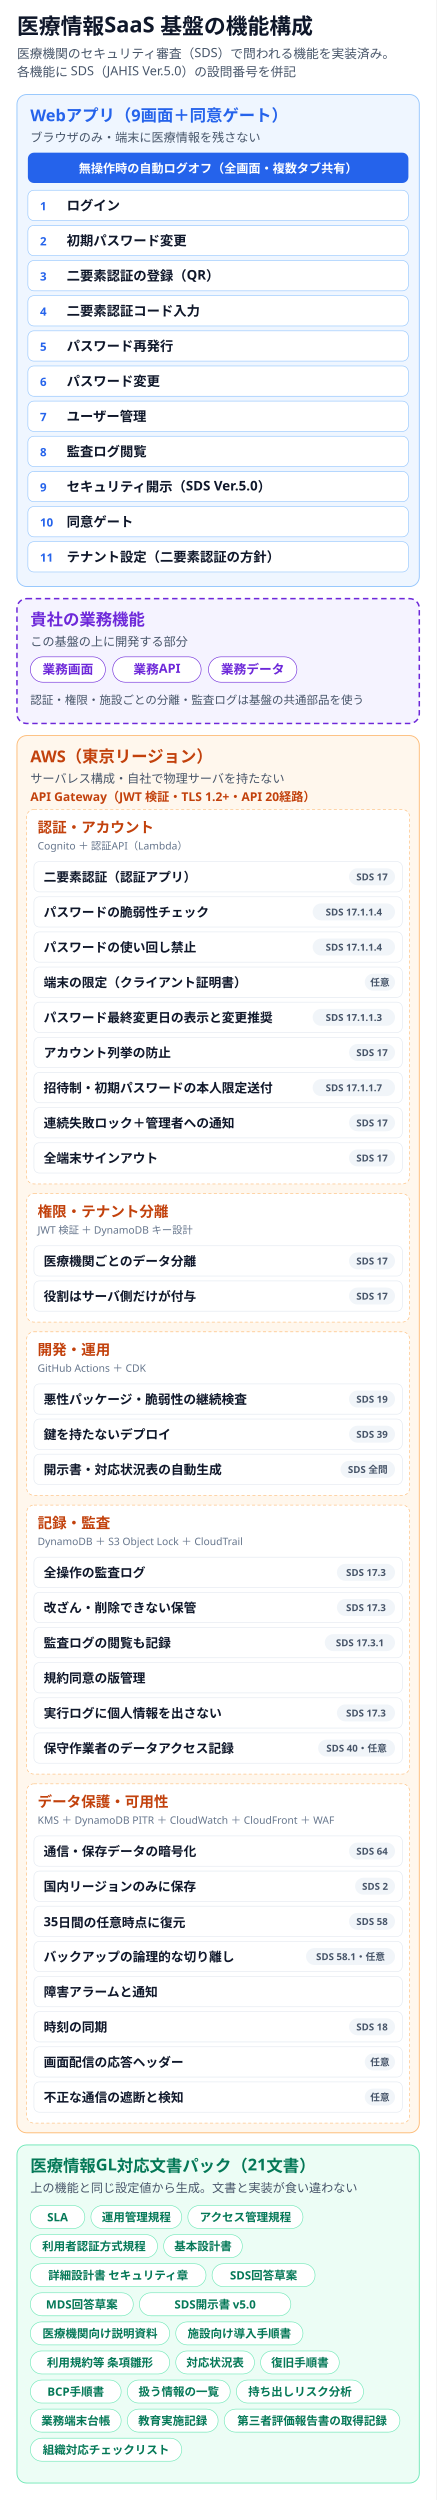
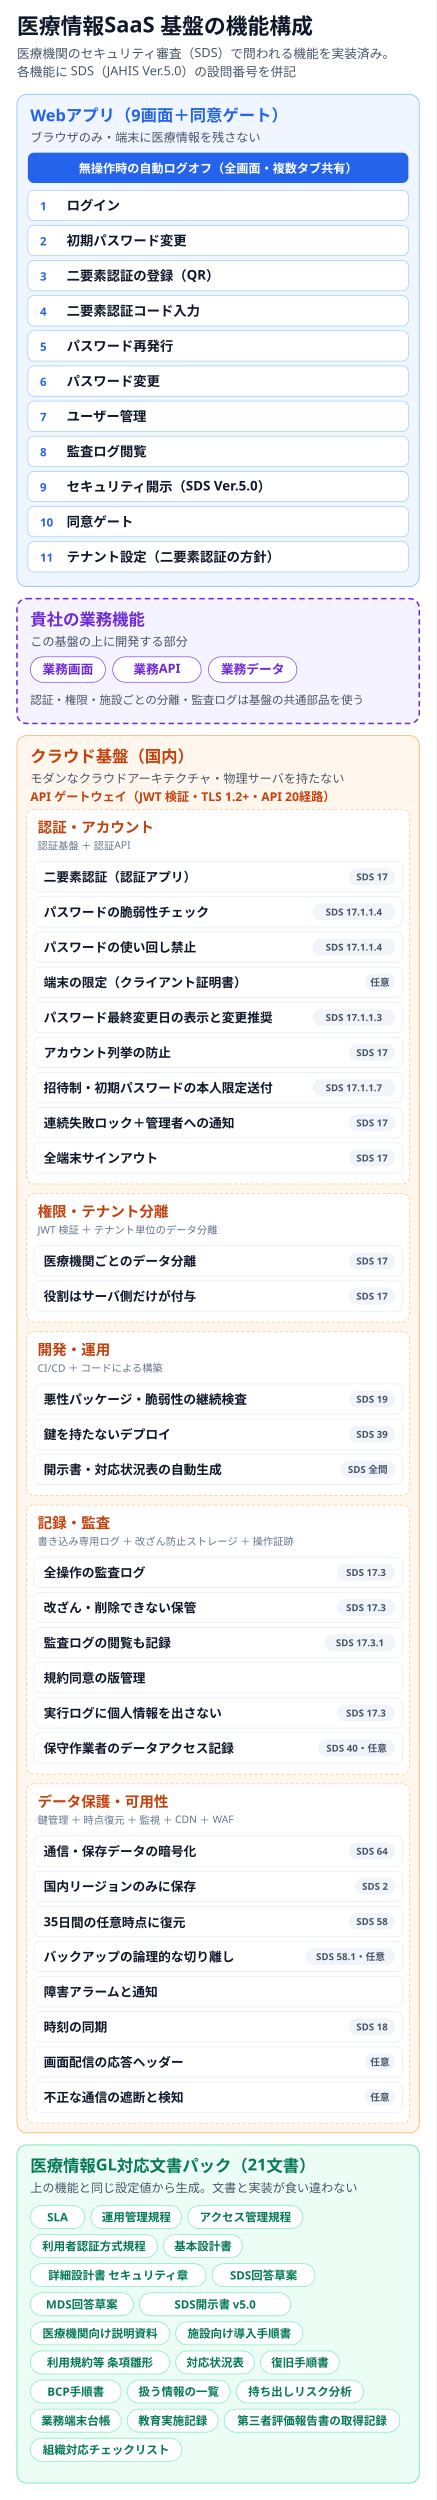
<svg xmlns="http://www.w3.org/2000/svg" viewBox="0 0 720 4126" width="720" height="4126" font-family="'Hiragino Sans','Noto Sans JP','Yu Gothic UI',sans-serif">
  <rect width="720" height="4126" fill="#ffffff" />
  <text x="28" y="56" font-size="36" font-weight="700" fill="#0f172a" text-anchor="start">医療情報SaaS 基盤の機能構成</text>
  <text x="28" y="96" font-size="21" font-weight="400" fill="#475569" text-anchor="start">医療機関のセキュリティ審査（SDS）で問われる機能を実装済み。</text>
  <text x="28" y="126" font-size="21" font-weight="400" fill="#475569" text-anchor="start">各機能に SDS（JAHIS Ver.5.0）の設問番号を併記</text>
  <rect x="28" y="156" width="664" height="812" rx="16" fill="#eff6ff" stroke="#93c5fd" stroke-width="1.5" />
  <text x="50" y="200" font-size="27" font-weight="700" fill="#2563eb" text-anchor="start">Webアプリ（9画面＋同意ゲート）</text>
  <text x="50" y="234" font-size="20" font-weight="400" fill="#475569" text-anchor="start">ブラウザのみ・端末に医療情報を残さない</text>
  <rect x="46" y="252" width="628" height="50" rx="10" fill="#2563eb" />
  <text x="360.0" y="285" font-size="20" font-weight="700" fill="#ffffff" text-anchor="middle">無操作時の自動ログオフ（全画面・複数タブ共有）</text>
  <rect x="46" y="314" width="628" height="50" rx="10" fill="#ffffff" stroke="#93c5fd" stroke-width="1" />
  <text x="66" y="347" font-size="19" font-weight="700" fill="#2563eb" text-anchor="start"> 1</text>
  <text x="110" y="347" font-size="22" font-weight="600" fill="#0f172a" text-anchor="start">ログイン</text>
  <rect x="46" y="372" width="628" height="50" rx="10" fill="#ffffff" stroke="#93c5fd" stroke-width="1" />
  <text x="66" y="405" font-size="19" font-weight="700" fill="#2563eb" text-anchor="start"> 2</text>
  <text x="110" y="405" font-size="22" font-weight="600" fill="#0f172a" text-anchor="start">初期パスワード変更</text>
  <rect x="46" y="430" width="628" height="50" rx="10" fill="#ffffff" stroke="#93c5fd" stroke-width="1" />
  <text x="66" y="463" font-size="19" font-weight="700" fill="#2563eb" text-anchor="start"> 3</text>
  <text x="110" y="463" font-size="22" font-weight="600" fill="#0f172a" text-anchor="start">二要素認証の登録（QR）</text>
  <rect x="46" y="488" width="628" height="50" rx="10" fill="#ffffff" stroke="#93c5fd" stroke-width="1" />
  <text x="66" y="521" font-size="19" font-weight="700" fill="#2563eb" text-anchor="start"> 4</text>
  <text x="110" y="521" font-size="22" font-weight="600" fill="#0f172a" text-anchor="start">二要素認証コード入力</text>
  <rect x="46" y="546" width="628" height="50" rx="10" fill="#ffffff" stroke="#93c5fd" stroke-width="1" />
  <text x="66" y="579" font-size="19" font-weight="700" fill="#2563eb" text-anchor="start"> 5</text>
  <text x="110" y="579" font-size="22" font-weight="600" fill="#0f172a" text-anchor="start">パスワード再発行</text>
  <rect x="46" y="604" width="628" height="50" rx="10" fill="#ffffff" stroke="#93c5fd" stroke-width="1" />
  <text x="66" y="637" font-size="19" font-weight="700" fill="#2563eb" text-anchor="start"> 6</text>
  <text x="110" y="637" font-size="22" font-weight="600" fill="#0f172a" text-anchor="start">パスワード変更</text>
  <rect x="46" y="662" width="628" height="50" rx="10" fill="#ffffff" stroke="#93c5fd" stroke-width="1" />
  <text x="66" y="695" font-size="19" font-weight="700" fill="#2563eb" text-anchor="start"> 7</text>
  <text x="110" y="695" font-size="22" font-weight="600" fill="#0f172a" text-anchor="start">ユーザー管理</text>
  <rect x="46" y="720" width="628" height="50" rx="10" fill="#ffffff" stroke="#93c5fd" stroke-width="1" />
  <text x="66" y="753" font-size="19" font-weight="700" fill="#2563eb" text-anchor="start"> 8</text>
  <text x="110" y="753" font-size="22" font-weight="600" fill="#0f172a" text-anchor="start">監査ログ閲覧</text>
  <rect x="46" y="778" width="628" height="50" rx="10" fill="#ffffff" stroke="#93c5fd" stroke-width="1" />
  <text x="66" y="811" font-size="19" font-weight="700" fill="#2563eb" text-anchor="start"> 9</text>
  <text x="110" y="811" font-size="22" font-weight="600" fill="#0f172a" text-anchor="start">セキュリティ開示（SDS Ver.5.0）</text>
  <rect x="46" y="836" width="628" height="50" rx="10" fill="#ffffff" stroke="#93c5fd" stroke-width="1" />
  <text x="66" y="869" font-size="19" font-weight="700" fill="#2563eb" text-anchor="start">10</text>
  <text x="110" y="869" font-size="22" font-weight="600" fill="#0f172a" text-anchor="start">同意ゲート</text>
  <rect x="46" y="894" width="628" height="50" rx="10" fill="#ffffff" stroke="#93c5fd" stroke-width="1" />
  <text x="66" y="927" font-size="19" font-weight="700" fill="#2563eb" text-anchor="start">11</text>
  <text x="110" y="927" font-size="22" font-weight="600" fill="#0f172a" text-anchor="start">テナント設定（二要素認証の方針）</text>
  <rect x="28" y="988" width="664" height="206" rx="16" fill="#f5f3ff" stroke="#6d28d9" stroke-width="2.5" stroke-dasharray="9 6" />
  <text x="50" y="1032" font-size="27" font-weight="700" fill="#6d28d9" text-anchor="start">貴社の業務機能</text>
  <text x="50" y="1066" font-size="20" font-weight="400" fill="#475569" text-anchor="start">この基盤の上に開発する部分</text>
  <rect x="50" y="1084" width="124" height="42" rx="21" fill="#ffffff" stroke="#6d28d9" />
  <text x="112.0" y="1112" font-size="21" font-weight="600" fill="#6d28d9" text-anchor="middle">業務画面</text>
  <rect x="186" y="1084" width="146" height="42" rx="21" fill="#ffffff" stroke="#6d28d9" />
  <text x="259.0" y="1112" font-size="21" font-weight="600" fill="#6d28d9" text-anchor="middle">業務API</text>
  <rect x="344" y="1084" width="146" height="42" rx="21" fill="#ffffff" stroke="#6d28d9" />
  <text x="417.0" y="1112" font-size="21" font-weight="600" fill="#6d28d9" text-anchor="middle">業務データ</text>
  <text x="50" y="1162" font-size="19" font-weight="400" fill="#475569" text-anchor="start">認証・権限・施設ごとの分離・監査ログは基盤の共通部品を使う</text>
  <rect x="28" y="1214" width="664" height="2306" rx="16" fill="#fff7ed" stroke="#fdba74" stroke-width="1.5" />
-   <text x="50" y="1258" font-size="27" font-weight="700" fill="#c2410c" text-anchor="start">AWS（東京リージョン）</text>
-   <text x="50" y="1292" font-size="20" font-weight="400" fill="#475569" text-anchor="start">サーバレス構成・自社で物理サーバを持たない</text>
-   <text x="50" y="1322" font-size="20" font-weight="600" fill="#c2410c" text-anchor="start">API Gateway（JWT 検証・TLS 1.2+・API 20経路）</text>
+   <text x="50" y="1258" font-size="27" font-weight="700" fill="#c2410c" text-anchor="start">クラウド基盤（国内）</text>
+   <text x="50" y="1292" font-size="20" font-weight="400" fill="#475569" text-anchor="start">モダンなクラウドアーキテクチャ・物理サーバを持たない</text>
+   <text x="50" y="1322" font-size="20" font-weight="600" fill="#c2410c" text-anchor="start">API ゲートウェイ（JWT 検証・TLS 1.2+・API 20経路）</text>
  <rect x="44" y="1336" width="632" height="618" rx="12" fill="#ffffff" stroke="#fdba74" stroke-width="1" stroke-dasharray="5 4" />
  <text x="62" y="1374" font-size="24" font-weight="700" fill="#c2410c" text-anchor="start">認証・アカウント</text>
-   <text x="62" y="1402" font-size="17" font-weight="400" fill="#64748b" text-anchor="start">Cognito ＋ 認証API（Lambda）</text>
+   <text x="62" y="1402" font-size="17" font-weight="400" fill="#64748b" text-anchor="start">認証基盤 ＋ 認証API</text>
  <rect x="56" y="1422" width="608" height="50" rx="9" fill="#ffffff" stroke="#e2e8f0" stroke-width="1" />
  <text x="72" y="1455" font-size="21" font-weight="600" fill="#0f172a" text-anchor="start">二要素認証（認証アプリ）</text>
  <rect x="576" y="1433" width="76" height="28" rx="14" fill="#f1f5f9" />
  <text x="614.0" y="1453" font-size="16" font-weight="600" fill="#475569" text-anchor="middle">SDS 17</text>
  <rect x="56" y="1480" width="608" height="50" rx="9" fill="#ffffff" stroke="#e2e8f0" stroke-width="1" />
  <text x="72" y="1513" font-size="21" font-weight="600" fill="#0f172a" text-anchor="start">パスワードの脆弱性チェック</text>
  <rect x="516" y="1491" width="136" height="28" rx="14" fill="#f1f5f9" />
  <text x="584.0" y="1511" font-size="16" font-weight="600" fill="#475569" text-anchor="middle">SDS 17.1.1.4</text>
  <rect x="56" y="1538" width="608" height="50" rx="9" fill="#ffffff" stroke="#e2e8f0" stroke-width="1" />
  <text x="72" y="1571" font-size="21" font-weight="600" fill="#0f172a" text-anchor="start">パスワードの使い回し禁止</text>
  <rect x="516" y="1549" width="136" height="28" rx="14" fill="#f1f5f9" />
  <text x="584.0" y="1569" font-size="16" font-weight="600" fill="#475569" text-anchor="middle">SDS 17.1.1.4</text>
  <rect x="56" y="1596" width="608" height="50" rx="9" fill="#ffffff" stroke="#e2e8f0" stroke-width="1" />
  <text x="72" y="1629" font-size="21" font-weight="600" fill="#0f172a" text-anchor="start">端末の限定（クライアント証明書）</text>
  <rect x="602" y="1607" width="50" height="28" rx="14" fill="#f1f5f9" />
  <text x="627.0" y="1627" font-size="16" font-weight="600" fill="#475569" text-anchor="middle">任意</text>
  <rect x="56" y="1654" width="608" height="50" rx="9" fill="#ffffff" stroke="#e2e8f0" stroke-width="1" />
  <text x="72" y="1687" font-size="21" font-weight="600" fill="#0f172a" text-anchor="start">パスワード最終変更日の表示と変更推奨</text>
  <rect x="516" y="1665" width="136" height="28" rx="14" fill="#f1f5f9" />
  <text x="584.0" y="1685" font-size="16" font-weight="600" fill="#475569" text-anchor="middle">SDS 17.1.1.3</text>
  <rect x="56" y="1712" width="608" height="50" rx="9" fill="#ffffff" stroke="#e2e8f0" stroke-width="1" />
  <text x="72" y="1745" font-size="21" font-weight="600" fill="#0f172a" text-anchor="start">アカウント列挙の防止</text>
  <rect x="576" y="1723" width="76" height="28" rx="14" fill="#f1f5f9" />
  <text x="614.0" y="1743" font-size="16" font-weight="600" fill="#475569" text-anchor="middle">SDS 17</text>
  <rect x="56" y="1770" width="608" height="50" rx="9" fill="#ffffff" stroke="#e2e8f0" stroke-width="1" />
  <text x="72" y="1803" font-size="21" font-weight="600" fill="#0f172a" text-anchor="start">招待制・初期パスワードの本人限定送付</text>
  <rect x="516" y="1781" width="136" height="28" rx="14" fill="#f1f5f9" />
  <text x="584.0" y="1801" font-size="16" font-weight="600" fill="#475569" text-anchor="middle">SDS 17.1.1.7</text>
  <rect x="56" y="1828" width="608" height="50" rx="9" fill="#ffffff" stroke="#e2e8f0" stroke-width="1" />
  <text x="72" y="1861" font-size="21" font-weight="600" fill="#0f172a" text-anchor="start">連続失敗ロック＋管理者への通知</text>
  <rect x="576" y="1839" width="76" height="28" rx="14" fill="#f1f5f9" />
  <text x="614.0" y="1859" font-size="16" font-weight="600" fill="#475569" text-anchor="middle">SDS 17</text>
  <rect x="56" y="1886" width="608" height="50" rx="9" fill="#ffffff" stroke="#e2e8f0" stroke-width="1" />
  <text x="72" y="1919" font-size="21" font-weight="600" fill="#0f172a" text-anchor="start">全端末サインアウト</text>
  <rect x="576" y="1897" width="76" height="28" rx="14" fill="#f1f5f9" />
  <text x="614.0" y="1917" font-size="16" font-weight="600" fill="#475569" text-anchor="middle">SDS 17</text>
  <rect x="44" y="1970" width="632" height="212" rx="12" fill="#ffffff" stroke="#fdba74" stroke-width="1" stroke-dasharray="5 4" />
  <text x="62" y="2008" font-size="24" font-weight="700" fill="#c2410c" text-anchor="start">権限・テナント分離</text>
-   <text x="62" y="2036" font-size="17" font-weight="400" fill="#64748b" text-anchor="start">JWT 検証 ＋ DynamoDB キー設計</text>
+   <text x="62" y="2036" font-size="17" font-weight="400" fill="#64748b" text-anchor="start">JWT 検証 ＋ テナント単位のデータ分離</text>
  <rect x="56" y="2056" width="608" height="50" rx="9" fill="#ffffff" stroke="#e2e8f0" stroke-width="1" />
  <text x="72" y="2089" font-size="21" font-weight="600" fill="#0f172a" text-anchor="start">医療機関ごとのデータ分離</text>
  <rect x="576" y="2067" width="76" height="28" rx="14" fill="#f1f5f9" />
  <text x="614.0" y="2087" font-size="16" font-weight="600" fill="#475569" text-anchor="middle">SDS 17</text>
  <rect x="56" y="2114" width="608" height="50" rx="9" fill="#ffffff" stroke="#e2e8f0" stroke-width="1" />
  <text x="72" y="2147" font-size="21" font-weight="600" fill="#0f172a" text-anchor="start">役割はサーバ側だけが付与</text>
  <rect x="576" y="2125" width="76" height="28" rx="14" fill="#f1f5f9" />
  <text x="614.0" y="2145" font-size="16" font-weight="600" fill="#475569" text-anchor="middle">SDS 17</text>
  <rect x="44" y="2198" width="632" height="270" rx="12" fill="#ffffff" stroke="#fdba74" stroke-width="1" stroke-dasharray="5 4" />
  <text x="62" y="2236" font-size="24" font-weight="700" fill="#c2410c" text-anchor="start">開発・運用</text>
-   <text x="62" y="2264" font-size="17" font-weight="400" fill="#64748b" text-anchor="start">GitHub Actions ＋ CDK</text>
+   <text x="62" y="2264" font-size="17" font-weight="400" fill="#64748b" text-anchor="start">CI/CD ＋ コードによる構築</text>
  <rect x="56" y="2284" width="608" height="50" rx="9" fill="#ffffff" stroke="#e2e8f0" stroke-width="1" />
  <text x="72" y="2317" font-size="21" font-weight="600" fill="#0f172a" text-anchor="start">悪性パッケージ・脆弱性の継続検査</text>
  <rect x="576" y="2295" width="76" height="28" rx="14" fill="#f1f5f9" />
  <text x="614.0" y="2315" font-size="16" font-weight="600" fill="#475569" text-anchor="middle">SDS 19</text>
  <rect x="56" y="2342" width="608" height="50" rx="9" fill="#ffffff" stroke="#e2e8f0" stroke-width="1" />
  <text x="72" y="2375" font-size="21" font-weight="600" fill="#0f172a" text-anchor="start">鍵を持たないデプロイ</text>
  <rect x="576" y="2353" width="76" height="28" rx="14" fill="#f1f5f9" />
  <text x="614.0" y="2373" font-size="16" font-weight="600" fill="#475569" text-anchor="middle">SDS 39</text>
  <rect x="56" y="2400" width="608" height="50" rx="9" fill="#ffffff" stroke="#e2e8f0" stroke-width="1" />
  <text x="72" y="2433" font-size="21" font-weight="600" fill="#0f172a" text-anchor="start">開示書・対応状況表の自動生成</text>
  <rect x="562" y="2411" width="90" height="28" rx="14" fill="#f1f5f9" />
  <text x="607.0" y="2431" font-size="16" font-weight="600" fill="#475569" text-anchor="middle">SDS 全問</text>
  <rect x="44" y="2484" width="632" height="444" rx="12" fill="#ffffff" stroke="#fdba74" stroke-width="1" stroke-dasharray="5 4" />
  <text x="62" y="2522" font-size="24" font-weight="700" fill="#c2410c" text-anchor="start">記録・監査</text>
-   <text x="62" y="2550" font-size="17" font-weight="400" fill="#64748b" text-anchor="start">DynamoDB ＋ S3 Object Lock ＋ CloudTrail</text>
+   <text x="62" y="2550" font-size="17" font-weight="400" fill="#64748b" text-anchor="start">書き込み専用ログ ＋ 改ざん防止ストレージ ＋ 操作証跡</text>
  <rect x="56" y="2570" width="608" height="50" rx="9" fill="#ffffff" stroke="#e2e8f0" stroke-width="1" />
  <text x="72" y="2603" font-size="21" font-weight="600" fill="#0f172a" text-anchor="start">全操作の監査ログ</text>
  <rect x="556" y="2581" width="96" height="28" rx="14" fill="#f1f5f9" />
  <text x="604.0" y="2601" font-size="16" font-weight="600" fill="#475569" text-anchor="middle">SDS 17.3</text>
  <rect x="56" y="2628" width="608" height="50" rx="9" fill="#ffffff" stroke="#e2e8f0" stroke-width="1" />
  <text x="72" y="2661" font-size="21" font-weight="600" fill="#0f172a" text-anchor="start">改ざん・削除できない保管</text>
  <rect x="556" y="2639" width="96" height="28" rx="14" fill="#f1f5f9" />
  <text x="604.0" y="2659" font-size="16" font-weight="600" fill="#475569" text-anchor="middle">SDS 17.3</text>
  <rect x="56" y="2686" width="608" height="50" rx="9" fill="#ffffff" stroke="#e2e8f0" stroke-width="1" />
  <text x="72" y="2719" font-size="21" font-weight="600" fill="#0f172a" text-anchor="start">監査ログの閲覧も記録</text>
  <rect x="536" y="2697" width="116" height="28" rx="14" fill="#f1f5f9" />
  <text x="594.0" y="2717" font-size="16" font-weight="600" fill="#475569" text-anchor="middle">SDS 17.3.1</text>
  <rect x="56" y="2744" width="608" height="50" rx="9" fill="#ffffff" stroke="#e2e8f0" stroke-width="1" />
  <text x="72" y="2777" font-size="21" font-weight="600" fill="#0f172a" text-anchor="start">規約同意の版管理</text>
  <rect x="56" y="2802" width="608" height="50" rx="9" fill="#ffffff" stroke="#e2e8f0" stroke-width="1" />
  <text x="72" y="2835" font-size="21" font-weight="600" fill="#0f172a" text-anchor="start">実行ログに個人情報を出さない</text>
  <rect x="556" y="2813" width="96" height="28" rx="14" fill="#f1f5f9" />
  <text x="604.0" y="2833" font-size="16" font-weight="600" fill="#475569" text-anchor="middle">SDS 17.3</text>
  <rect x="56" y="2860" width="608" height="50" rx="9" fill="#ffffff" stroke="#e2e8f0" stroke-width="1" />
  <text x="72" y="2893" font-size="21" font-weight="600" fill="#0f172a" text-anchor="start">保守作業者のデータアクセス記録</text>
  <rect x="525" y="2871" width="127" height="28" rx="14" fill="#f1f5f9" />
  <text x="588.5" y="2891" font-size="16" font-weight="600" fill="#475569" text-anchor="middle">SDS 40・任意</text>
  <rect x="44" y="2944" width="632" height="560" rx="12" fill="#ffffff" stroke="#fdba74" stroke-width="1" stroke-dasharray="5 4" />
  <text x="62" y="2982" font-size="24" font-weight="700" fill="#c2410c" text-anchor="start">データ保護・可用性</text>
-   <text x="62" y="3010" font-size="17" font-weight="400" fill="#64748b" text-anchor="start">KMS ＋ DynamoDB PITR ＋ CloudWatch ＋ CloudFront ＋ WAF</text>
+   <text x="62" y="3010" font-size="17" font-weight="400" fill="#64748b" text-anchor="start">鍵管理 ＋ 時点復元 ＋ 監視 ＋ CDN ＋ WAF</text>
  <rect x="56" y="3030" width="608" height="50" rx="9" fill="#ffffff" stroke="#e2e8f0" stroke-width="1" />
  <text x="72" y="3063" font-size="21" font-weight="600" fill="#0f172a" text-anchor="start">通信・保存データの暗号化</text>
  <rect x="576" y="3041" width="76" height="28" rx="14" fill="#f1f5f9" />
  <text x="614.0" y="3061" font-size="16" font-weight="600" fill="#475569" text-anchor="middle">SDS 64</text>
  <rect x="56" y="3088" width="608" height="50" rx="9" fill="#ffffff" stroke="#e2e8f0" stroke-width="1" />
  <text x="72" y="3121" font-size="21" font-weight="600" fill="#0f172a" text-anchor="start">国内リージョンのみに保存</text>
  <rect x="586" y="3099" width="66" height="28" rx="14" fill="#f1f5f9" />
  <text x="619.0" y="3119" font-size="16" font-weight="600" fill="#475569" text-anchor="middle">SDS 2</text>
  <rect x="56" y="3146" width="608" height="50" rx="9" fill="#ffffff" stroke="#e2e8f0" stroke-width="1" />
  <text x="72" y="3179" font-size="21" font-weight="600" fill="#0f172a" text-anchor="start">35日間の任意時点に復元</text>
  <rect x="576" y="3157" width="76" height="28" rx="14" fill="#f1f5f9" />
  <text x="614.0" y="3177" font-size="16" font-weight="600" fill="#475569" text-anchor="middle">SDS 58</text>
  <rect x="56" y="3204" width="608" height="50" rx="9" fill="#ffffff" stroke="#e2e8f0" stroke-width="1" />
  <text x="72" y="3237" font-size="21" font-weight="600" fill="#0f172a" text-anchor="start">バックアップの論理的な切り離し</text>
  <rect x="505" y="3215" width="147" height="28" rx="14" fill="#f1f5f9" />
  <text x="578.5" y="3235" font-size="16" font-weight="600" fill="#475569" text-anchor="middle">SDS 58.1・任意</text>
  <rect x="56" y="3262" width="608" height="50" rx="9" fill="#ffffff" stroke="#e2e8f0" stroke-width="1" />
  <text x="72" y="3295" font-size="21" font-weight="600" fill="#0f172a" text-anchor="start">障害アラームと通知</text>
  <rect x="56" y="3320" width="608" height="50" rx="9" fill="#ffffff" stroke="#e2e8f0" stroke-width="1" />
  <text x="72" y="3353" font-size="21" font-weight="600" fill="#0f172a" text-anchor="start">時刻の同期</text>
  <rect x="576" y="3331" width="76" height="28" rx="14" fill="#f1f5f9" />
  <text x="614.0" y="3351" font-size="16" font-weight="600" fill="#475569" text-anchor="middle">SDS 18</text>
  <rect x="56" y="3378" width="608" height="50" rx="9" fill="#ffffff" stroke="#e2e8f0" stroke-width="1" />
  <text x="72" y="3411" font-size="21" font-weight="600" fill="#0f172a" text-anchor="start">画面配信の応答ヘッダー</text>
  <rect x="602" y="3389" width="50" height="28" rx="14" fill="#f1f5f9" />
  <text x="627.0" y="3409" font-size="16" font-weight="600" fill="#475569" text-anchor="middle">任意</text>
  <rect x="56" y="3436" width="608" height="50" rx="9" fill="#ffffff" stroke="#e2e8f0" stroke-width="1" />
  <text x="72" y="3469" font-size="21" font-weight="600" fill="#0f172a" text-anchor="start">不正な通信の遮断と検知</text>
  <rect x="602" y="3447" width="50" height="28" rx="14" fill="#f1f5f9" />
  <text x="627.0" y="3467" font-size="16" font-weight="600" fill="#475569" text-anchor="middle">任意</text>
  <rect x="28" y="3540" width="664" height="558" rx="16" fill="#ecfdf5" stroke="#6ee7b7" stroke-width="1.5" />
  <text x="50" y="3584" font-size="27" font-weight="700" fill="#047857" text-anchor="start">医療情報GL対応文書パック（21文書）</text>
  <text x="50" y="3618" font-size="20" font-weight="400" fill="#475569" text-anchor="start">上の機能と同じ設定値から生成。文書と実装が食い違わない</text>
  <rect x="50" y="3640" width="90" height="38" rx="19" fill="#ffffff" stroke="#6ee7b7" />
  <text x="95.0" y="3666" font-size="19" font-weight="600" fill="#047857" text-anchor="middle">SLA</text>
  <rect x="150" y="3640" width="150" height="38" rx="19" fill="#ffffff" stroke="#6ee7b7" />
  <text x="225.0" y="3666" font-size="19" font-weight="600" fill="#047857" text-anchor="middle">運用管理規程</text>
  <rect x="310" y="3640" width="190" height="38" rx="19" fill="#ffffff" stroke="#6ee7b7" />
  <text x="405.0" y="3666" font-size="19" font-weight="600" fill="#047857" text-anchor="middle">アクセス管理規程</text>
  <rect x="50" y="3688" width="210" height="38" rx="19" fill="#ffffff" stroke="#6ee7b7" />
  <text x="155.0" y="3714" font-size="19" font-weight="600" fill="#047857" text-anchor="middle">利用者認証方式規程</text>
  <rect x="270" y="3688" width="130" height="38" rx="19" fill="#ffffff" stroke="#6ee7b7" />
  <text x="335.0" y="3714" font-size="19" font-weight="600" fill="#047857" text-anchor="middle">基本設計書</text>
  <rect x="50" y="3736" width="290" height="38" rx="19" fill="#ffffff" stroke="#6ee7b7" />
  <text x="195.0" y="3762" font-size="19" font-weight="600" fill="#047857" text-anchor="middle">詳細設計書 セキュリティ章</text>
  <rect x="350" y="3736" width="170" height="38" rx="19" fill="#ffffff" stroke="#6ee7b7" />
  <text x="435.0" y="3762" font-size="19" font-weight="600" fill="#047857" text-anchor="middle">SDS回答草案</text>
  <rect x="50" y="3784" width="170" height="38" rx="19" fill="#ffffff" stroke="#6ee7b7" />
  <text x="135.0" y="3810" font-size="19" font-weight="600" fill="#047857" text-anchor="middle">MDS回答草案</text>
  <rect x="230" y="3784" width="250" height="38" rx="19" fill="#ffffff" stroke="#6ee7b7" />
  <text x="355.0" y="3810" font-size="19" font-weight="600" fill="#047857" text-anchor="middle">SDS開示書 v5.0</text>
  <rect x="50" y="3832" width="230" height="38" rx="19" fill="#ffffff" stroke="#6ee7b7" />
  <text x="165.0" y="3858" font-size="19" font-weight="600" fill="#047857" text-anchor="middle">医療機関向け説明資料</text>
  <rect x="290" y="3832" width="210" height="38" rx="19" fill="#ffffff" stroke="#6ee7b7" />
  <text x="395.0" y="3858" font-size="19" font-weight="600" fill="#047857" text-anchor="middle">施設向け導入手順書</text>
  <rect x="50" y="3880" width="230" height="38" rx="19" fill="#ffffff" stroke="#6ee7b7" />
  <text x="165.0" y="3906" font-size="19" font-weight="600" fill="#047857" text-anchor="middle">利用規約等 条項雛形</text>
  <rect x="290" y="3880" width="130" height="38" rx="19" fill="#ffffff" stroke="#6ee7b7" />
  <text x="355.0" y="3906" font-size="19" font-weight="600" fill="#047857" text-anchor="middle">対応状況表</text>
  <rect x="430" y="3880" width="130" height="38" rx="19" fill="#ffffff" stroke="#6ee7b7" />
  <text x="495.0" y="3906" font-size="19" font-weight="600" fill="#047857" text-anchor="middle">復旧手順書</text>
  <rect x="50" y="3928" width="150" height="38" rx="19" fill="#ffffff" stroke="#6ee7b7" />
  <text x="125.0" y="3954" font-size="19" font-weight="600" fill="#047857" text-anchor="middle">BCP手順書</text>
  <rect x="210" y="3928" width="170" height="38" rx="19" fill="#ffffff" stroke="#6ee7b7" />
  <text x="295.0" y="3954" font-size="19" font-weight="600" fill="#047857" text-anchor="middle">扱う情報の一覧</text>
  <rect x="390" y="3928" width="210" height="38" rx="19" fill="#ffffff" stroke="#6ee7b7" />
  <text x="495.0" y="3954" font-size="19" font-weight="600" fill="#047857" text-anchor="middle">持ち出しリスク分析</text>
  <rect x="50" y="3976" width="150" height="38" rx="19" fill="#ffffff" stroke="#6ee7b7" />
  <text x="125.0" y="4002" font-size="19" font-weight="600" fill="#047857" text-anchor="middle">業務端末台帳</text>
  <rect x="210" y="3976" width="150" height="38" rx="19" fill="#ffffff" stroke="#6ee7b7" />
  <text x="285.0" y="4002" font-size="19" font-weight="600" fill="#047857" text-anchor="middle">教育実施記録</text>
  <rect x="370" y="3976" width="290" height="38" rx="19" fill="#ffffff" stroke="#6ee7b7" />
  <text x="515.0" y="4002" font-size="19" font-weight="600" fill="#047857" text-anchor="middle">第三者評価報告書の取得記録</text>
  <rect x="50" y="4024" width="250" height="38" rx="19" fill="#ffffff" stroke="#6ee7b7" />
  <text x="175.0" y="4050" font-size="19" font-weight="600" fill="#047857" text-anchor="middle">組織対応チェックリスト</text>
</svg>
